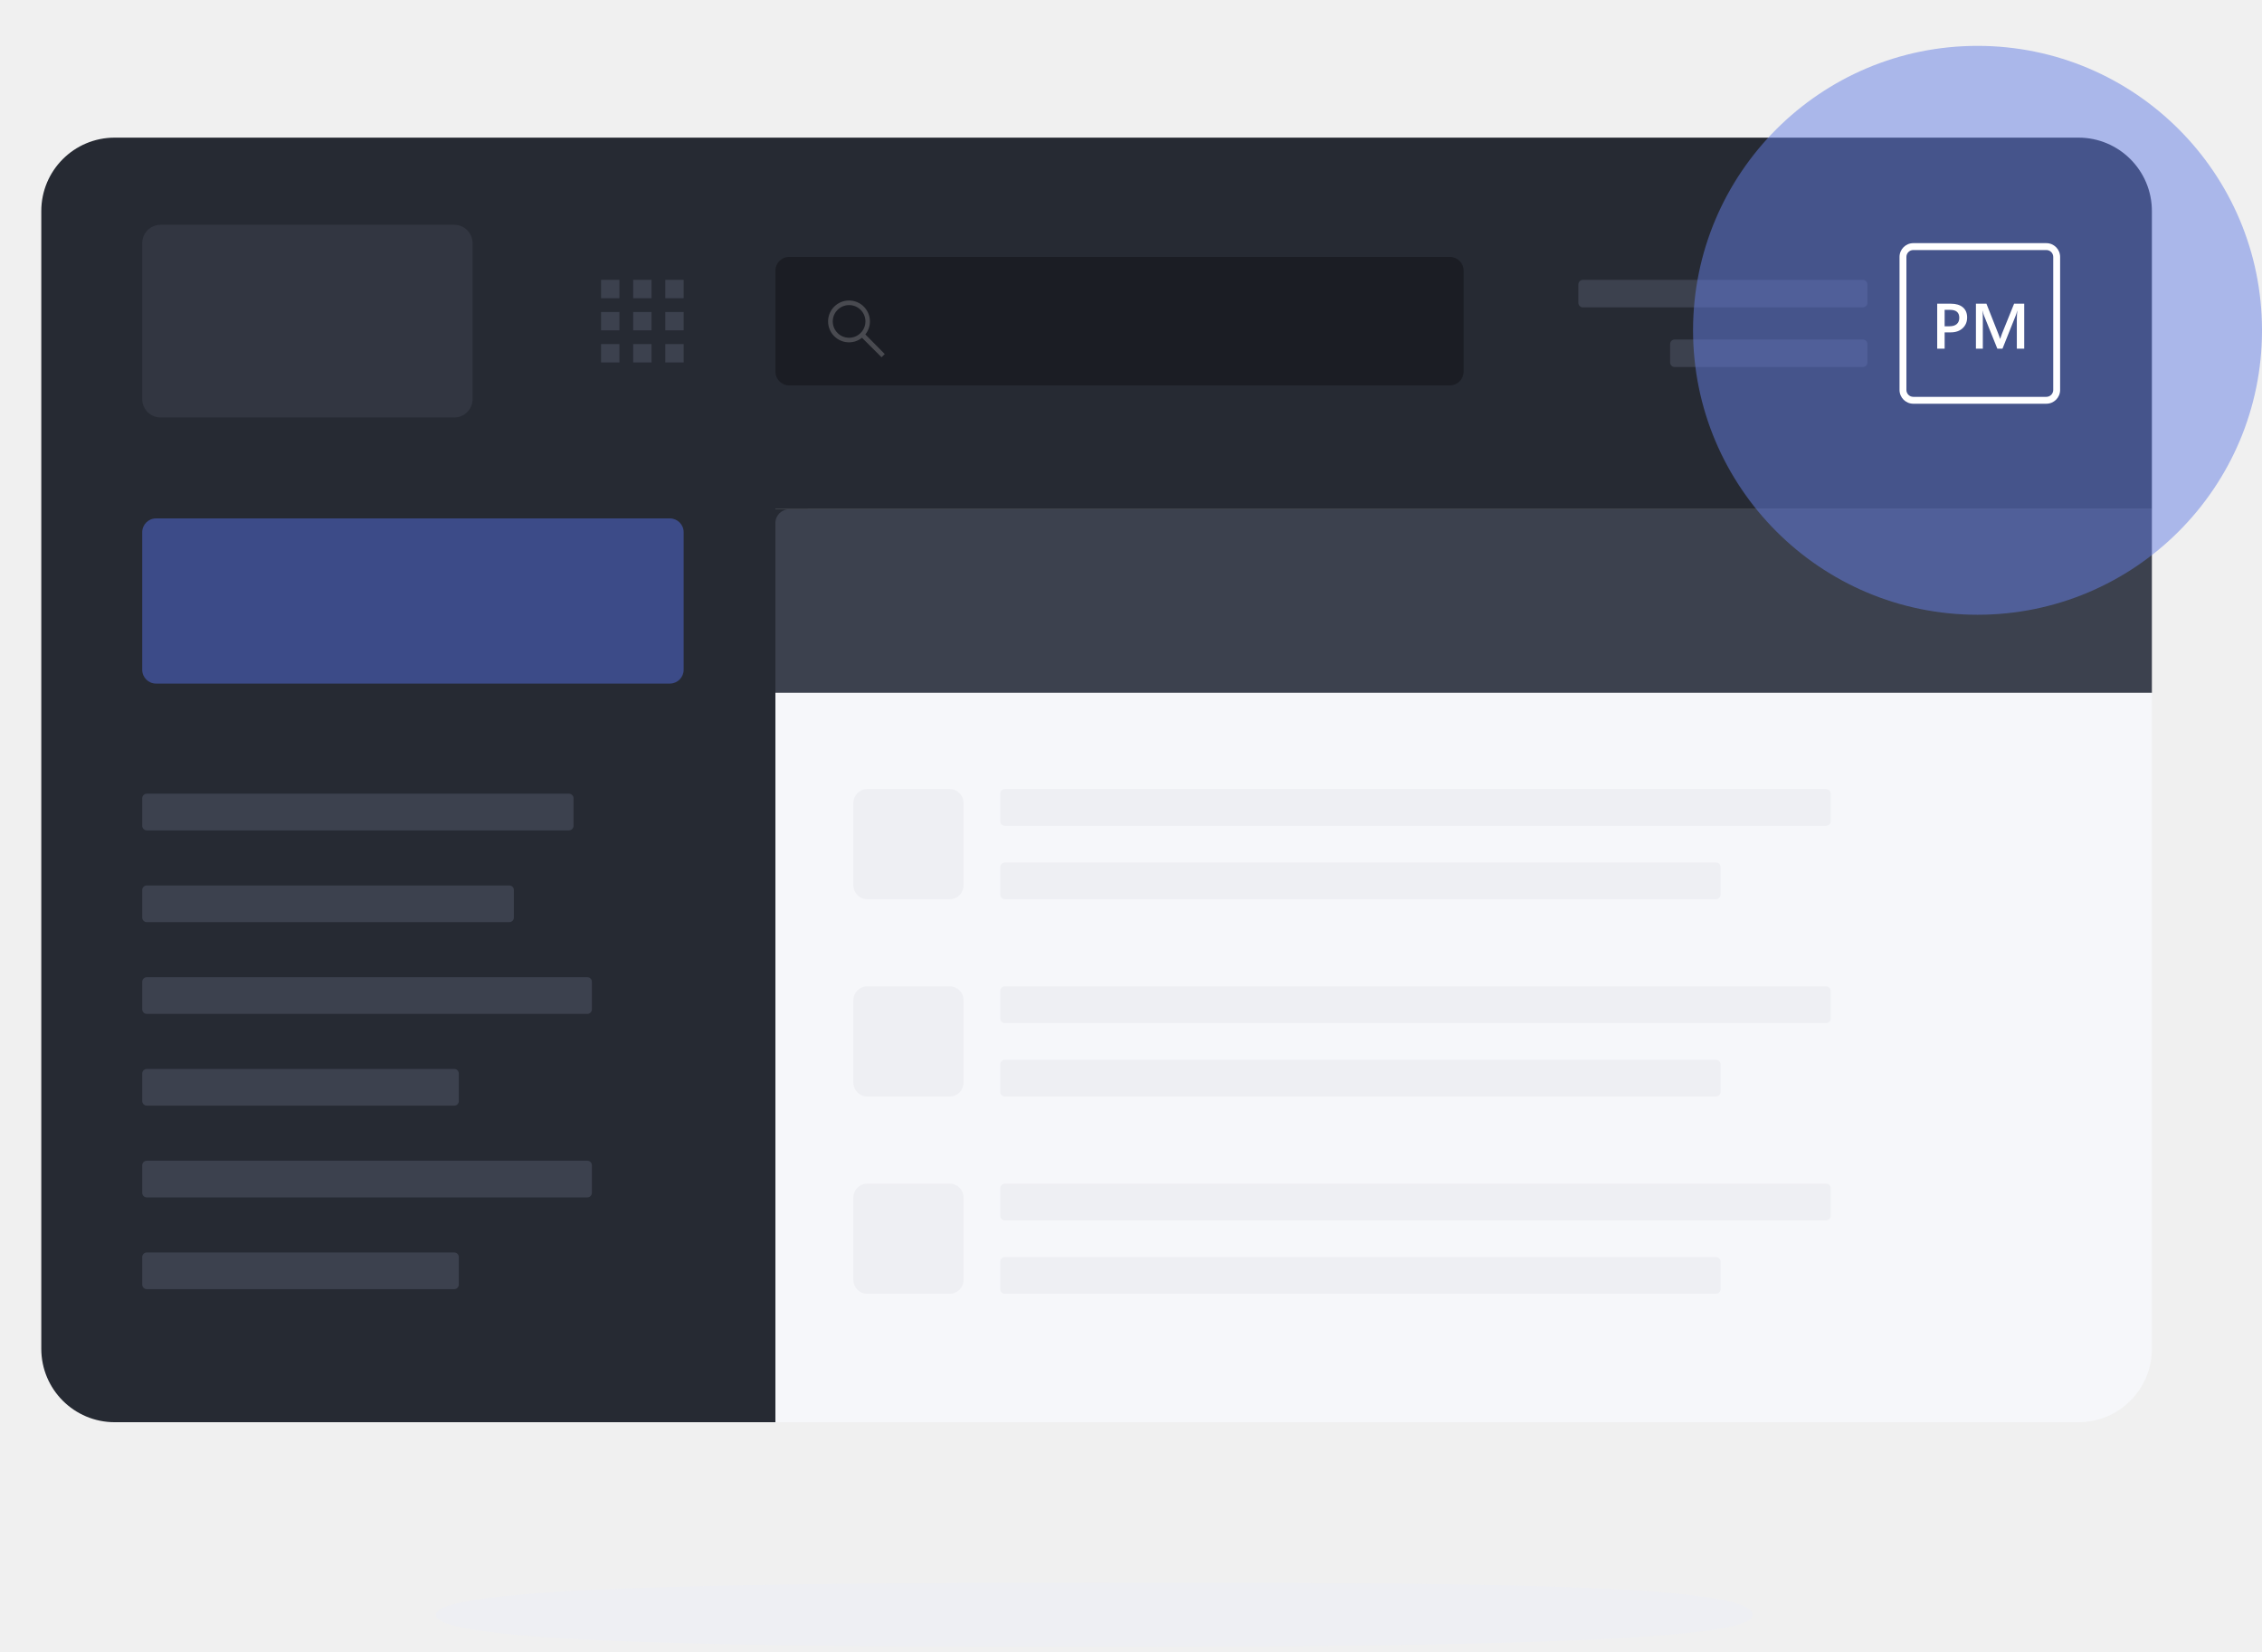
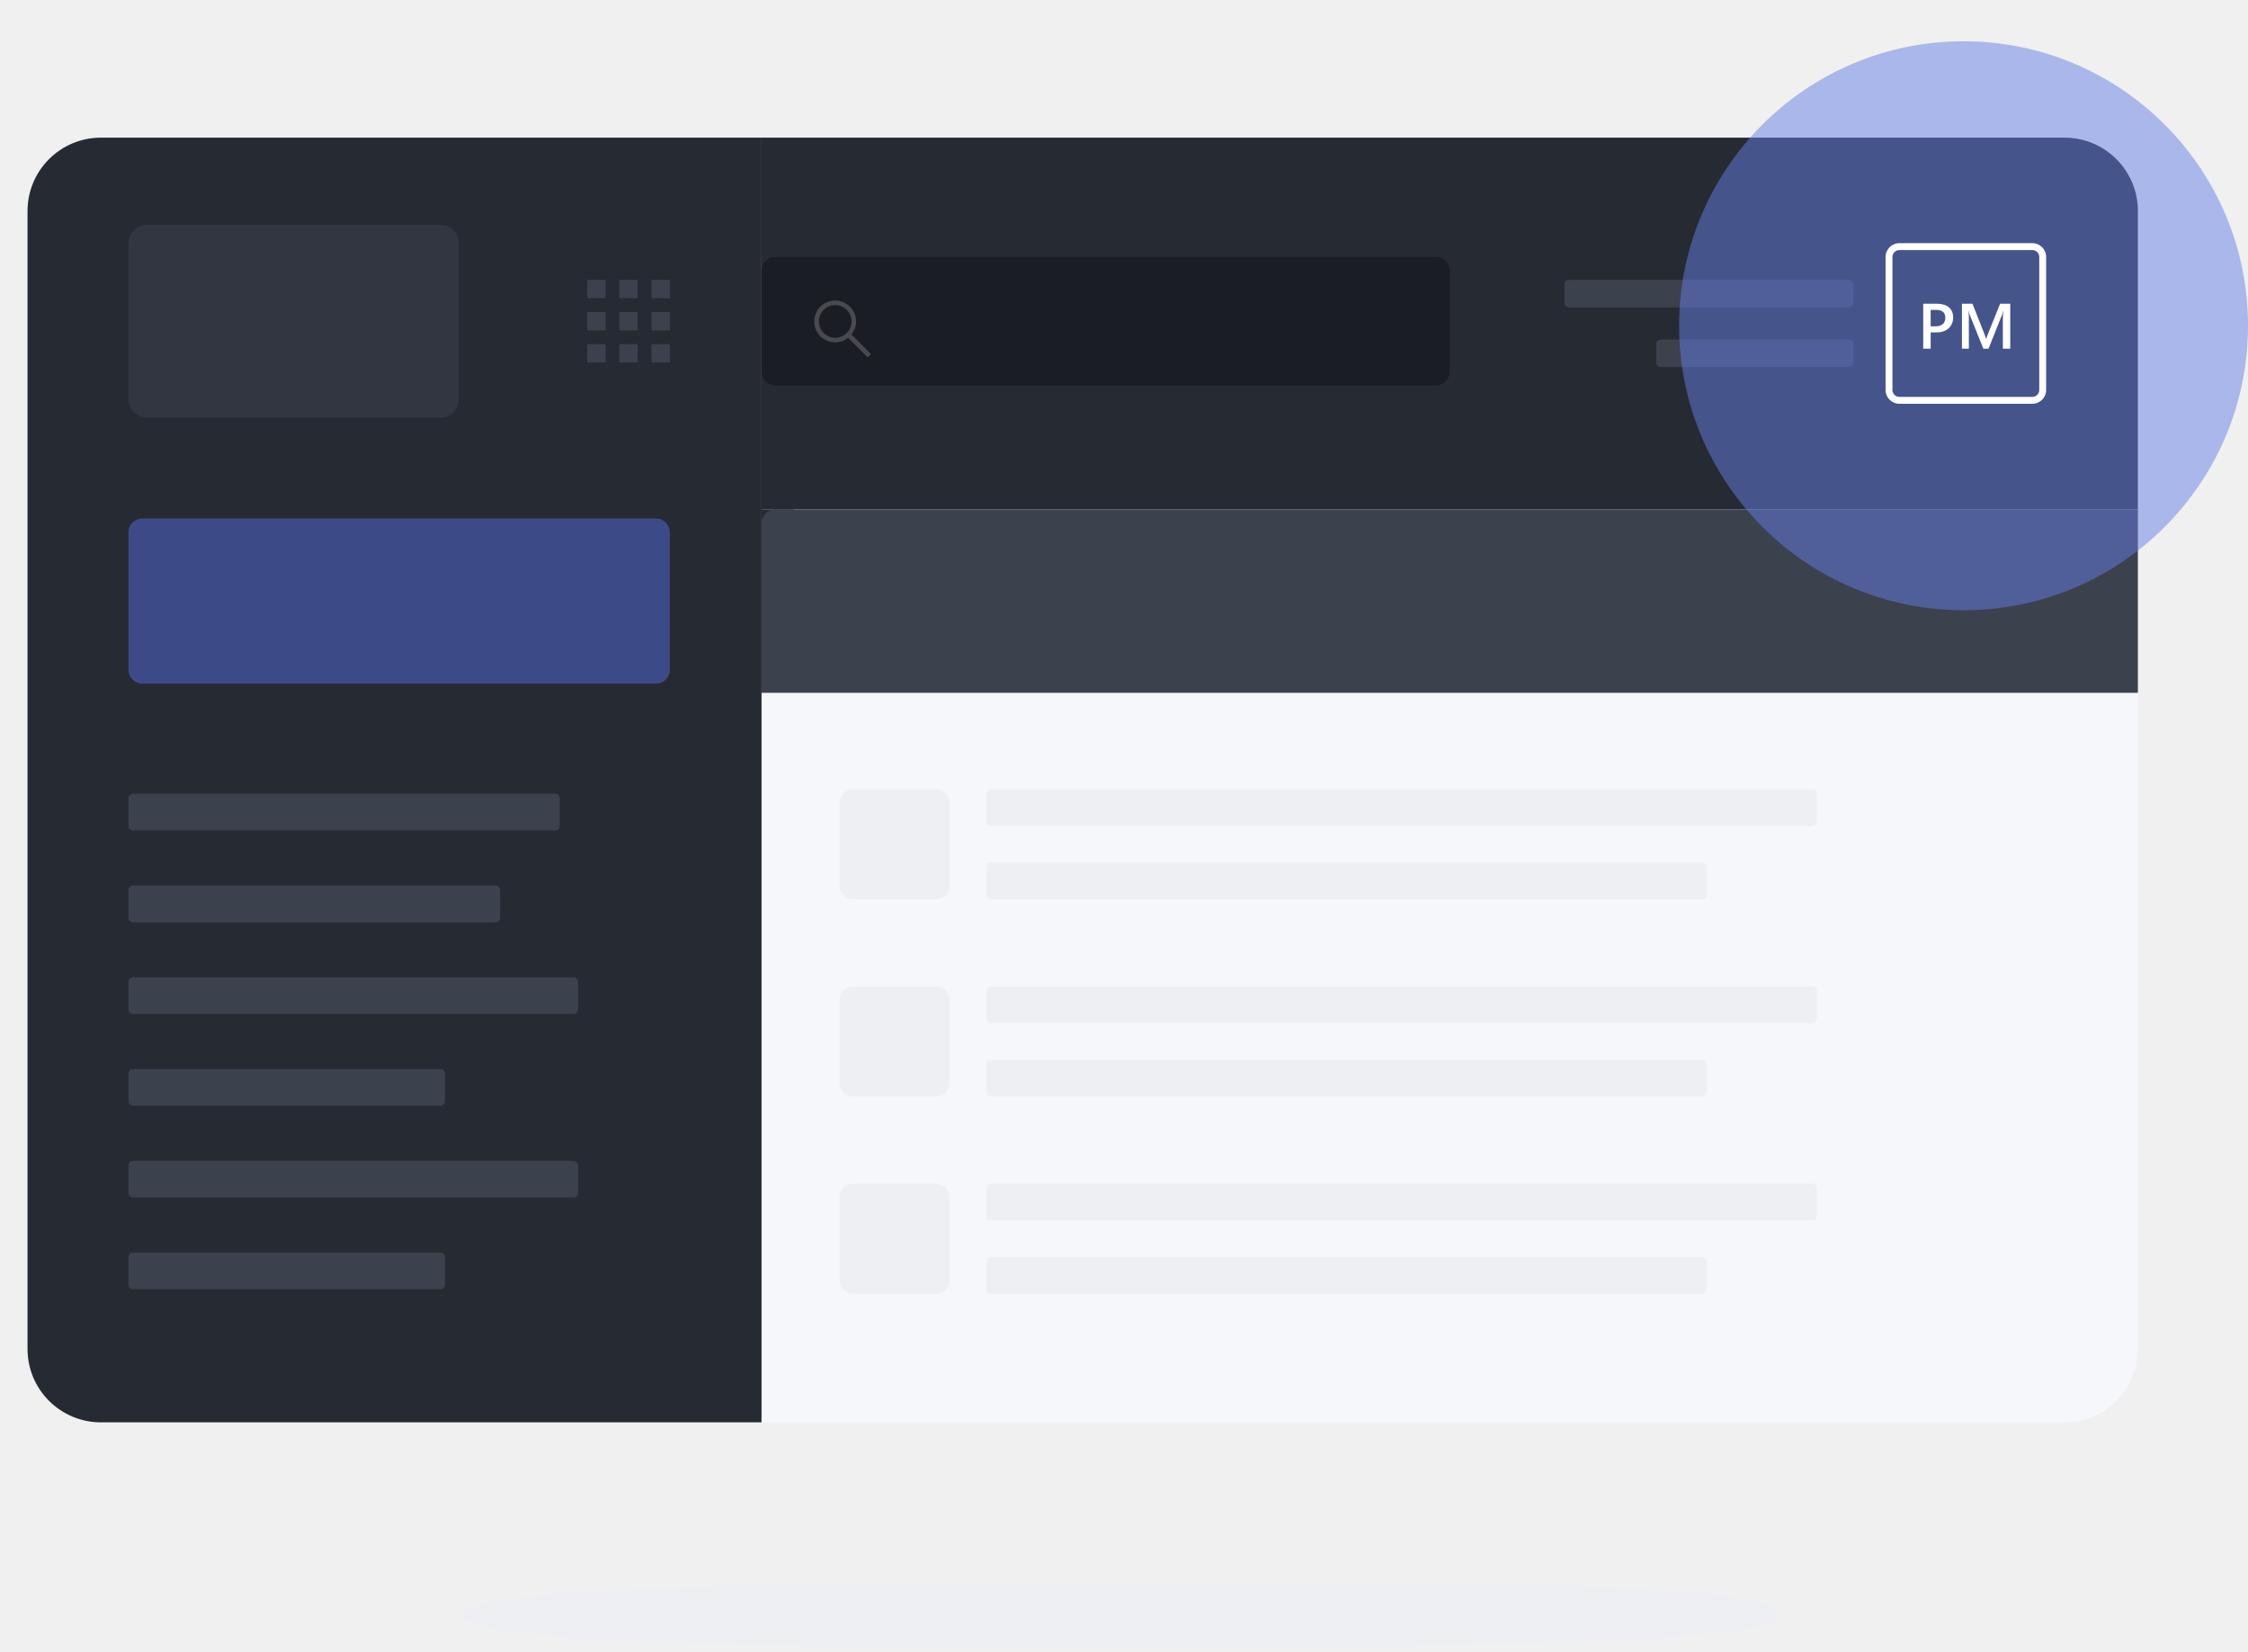
- <svg xmlns="http://www.w3.org/2000/svg" width="493" height="360" fill="none">
-   <defs />
-   <path fill="#262A33" d="M9 46c0-8.837 7.163-16 16-16h144v280H25c-8.837 0-16-7.163-16-16V46z" />
-   <path fill="#F6F7FA" d="M169 151h300v143c0 8.837-7.163 16-16 16H169V151z" />
-   <rect width="118" height="36" x="31" y="113" fill="#3C4B88" rx="3" />
-   <rect width="72" height="42" x="31" y="49" fill="#323641" rx="4" />
-   <path fill="#262A33" d="M169 30h284c8.837 0 16 7.163 16 16v65H169V30z" />
-   <rect width="150" height="28" x="169" y="56" fill="#1B1D24" rx="3" />
-   <path fill="#fff" fill-rule="evenodd" d="M188.6 72.89c.65-.8 1.003-1.8 1-2.83a4.56 4.56 0 10-4.56 4.56 4.467 4.467 0 002.83-1l4.26 4.25.7-.7-4.23-4.28zm-3.54.73a3.56 3.56 0 113.56-3.56 3.57 3.57 0 01-3.56 3.56z" clip-rule="evenodd" opacity=".2" />
-   <rect width="94" height="8" x="31" y="173" fill="#3C414E" rx="1" />
-   <rect width="63" height="6" x="344" y="61" fill="#3C414E" rx="1" />
-   <rect width="98" height="8" x="31" y="213" fill="#3C414E" rx="1" />
-   <rect width="98" height="8" x="31" y="253" fill="#3C414E" rx="1" />
-   <rect width="81" height="8" x="31" y="193" fill="#3C414E" rx="1" />
-   <rect width="43" height="6" x="364" y="74" fill="#3C414E" rx="1" />
-   <rect width="69" height="8" x="31" y="233" fill="#3C414E" rx="1" />
-   <rect width="69" height="8" x="31" y="273" fill="#3C414E" rx="1" />
-   <rect width="181" height="8" x="218" y="172" fill="#EEEFF3" rx="1" />
-   <rect width="157" height="8" x="218" y="188" fill="#EEEFF3" rx="1" />
-   <rect width="24" height="24" x="186" y="172" fill="#EEEFF3" rx="3" />
-   <rect width="181" height="8" x="218" y="215" fill="#EEEFF3" rx="1" />
-   <rect width="157" height="8" x="218" y="231" fill="#EEEFF3" rx="1" />
-   <rect width="24" height="24" x="186" y="215" fill="#EEEFF3" rx="3" />
-   <rect width="181" height="8" x="218" y="258" fill="#EEEFF3" rx="1" />
-   <rect width="157" height="8" x="218" y="274" fill="#EEEFF3" rx="1" />
-   <rect width="24" height="24" x="186" y="258" fill="#EEEFF3" rx="3" />
-   <path fill="#262A33" d="M169 111h7v7h-7z" />
-   <path fill="#3C414E" d="M169 114a3 3 0 013-3h297v40H169v-37z" />
-   <circle cx="431" cy="71.999" r="62" fill="#657EE4" fill-opacity=".5" />
-   <path fill="#3C414E" d="M131 61h4v4h-4zM131 68h4v4h-4zM131 75h4v4h-4zM138 75h4v4h-4zM145 75h4v4h-4zM145 68h4v4h-4zM138 68h4v4h-4zM138 61h4v4h-4zM145 61h4v4h-4z" />
-   <path fill="#fff" fill-rule="evenodd" d="M446 54.5h-29a1.5 1.5 0 00-1.5 1.5v29a1.5 1.5 0 001.5 1.5h29a1.5 1.5 0 001.5-1.5V56a1.5 1.5 0 00-1.5-1.5zM417 53a3 3 0 00-3 3v29a3 3 0 003 3h29a3 3 0 003-3V56a3 3 0 00-3-3h-29z" clip-rule="evenodd" />
-   <path fill="#fff" d="M423.831 72.445V76h-1.62v-9.803h2.974c1.125 0 1.998.262 2.618.786.62.524.929 1.263.929 2.215 0 .953-.323 1.732-.97 2.338-.647.606-1.522.91-2.625.91h-1.306zm0-4.908v3.582h1.053c.697 0 1.228-.162 1.593-.485.364-.324.546-.78.546-1.367 0-1.153-.669-1.73-2.009-1.73h-1.183zM441.178 76h-1.614v-6.344c0-.52.032-1.155.096-1.907h-.027c-.1.428-.189.736-.267.923L436.44 76h-1.121l-2.932-7.273a6.831 6.831 0 01-.26-.978h-.027c.036.392.054 1.032.054 1.92V76h-1.504v-9.803h2.29l2.578 6.529c.196.5.323.875.382 1.12h.035c.168-.514.305-.897.41-1.148l2.625-6.5h2.208V76z" />
-   <path fill="#EEEFF3" d="M382 352c0 3.866-23.917 7-143.5 7-79.253 0-143.5-.891-143.5-7s64.247-7 143.5-7 143.5 0 143.5 7z" />
+ <svg xmlns="http://www.w3.org/2000/svg" width="490" height="360" fill="none">
+   <path d="M6 46c0-8.837 7.163-16 16-16h144v280H22c-8.837 0-16-7.163-16-16V46z" fill="#262A33" />
+   <path d="M166 151h300v143c0 8.837-7.163 16-16 16H166V151z" fill="#F6F7FA" />
+   <rect x="28" y="113" width="118" height="36" rx="3" fill="#3C4B88" />
+   <rect x="28" y="49" width="72" height="42" rx="4" fill="#323641" />
+   <path d="M166 30h284c8.837 0 16 7.163 16 16v65H166V30z" fill="#262A33" />
+   <rect x="166" y="56" width="150" height="28" rx="3" fill="#1B1D24" />
+   <path fill-rule="evenodd" clip-rule="evenodd" d="M185.6 72.89c.65-.8 1.003-1.8 1-2.83a4.56 4.56 0 1 0-4.56 4.56 4.467 4.467 0 0 0 2.83-1l4.26 4.25.7-.7-4.23-4.28zm-3.54.73a3.56 3.56 0 1 1 3.56-3.56 3.57 3.57 0 0 1-3.56 3.56z" fill="#fff" opacity=".2" />
+   <rect x="28" y="173" width="94" height="8" rx="1" fill="#3C414E" />
+   <rect x="341" y="61" width="63" height="6" rx="1" fill="#3C414E" />
+   <rect x="28" y="213" width="98" height="8" rx="1" fill="#3C414E" />
+   <rect x="28" y="253" width="98" height="8" rx="1" fill="#3C414E" />
+   <rect x="28" y="193" width="81" height="8" rx="1" fill="#3C414E" />
+   <rect x="361" y="74" width="43" height="6" rx="1" fill="#3C414E" />
+   <rect x="28" y="233" width="69" height="8" rx="1" fill="#3C414E" />
+   <rect x="28" y="273" width="69" height="8" rx="1" fill="#3C414E" />
+   <rect x="215" y="172" width="181" height="8" rx="1" fill="#EEEFF3" />
+   <rect x="215" y="188" width="157" height="8" rx="1" fill="#EEEFF3" />
+   <rect x="183" y="172" width="24" height="24" rx="3" fill="#EEEFF3" />
+   <rect x="215" y="215" width="181" height="8" rx="1" fill="#EEEFF3" />
+   <rect x="215" y="231" width="157" height="8" rx="1" fill="#EEEFF3" />
+   <rect x="183" y="215" width="24" height="24" rx="3" fill="#EEEFF3" />
+   <rect x="215" y="258" width="181" height="8" rx="1" fill="#EEEFF3" />
+   <rect x="215" y="274" width="157" height="8" rx="1" fill="#EEEFF3" />
+   <rect x="183" y="258" width="24" height="24" rx="3" fill="#EEEFF3" />
+   <path fill="#262A33" d="M166 111H173V118H166z" />
+   <path d="M166 114a3 3 0 0 1 3-3h297v40H166v-37z" fill="#3C414E" />
+   <circle cx="428" cy="70.999" r="62" fill="#657EE4" fill-opacity=".5" />
+   <path fill="#3C414E" d="M128 61H132V65H128z" />
+   <path fill="#3C414E" d="M128 68H132V72H128z" />
+   <path fill="#3C414E" d="M128 75H132V79H128z" />
+   <path fill="#3C414E" d="M135 75H139V79H135z" />
+   <path fill="#3C414E" d="M142 75H146V79H142z" />
+   <path fill="#3C414E" d="M142 68H146V72H142z" />
+   <path fill="#3C414E" d="M135 68H139V72H135z" />
+   <path fill="#3C414E" d="M135 61H139V65H135z" />
+   <path fill="#3C414E" d="M142 61H146V65H142z" />
+   <path fill-rule="evenodd" clip-rule="evenodd" d="M443 54.5h-29a1.5 1.5 0 0 0-1.5 1.5v29a1.5 1.5 0 0 0 1.5 1.5h29a1.5 1.5 0 0 0 1.5-1.5V56a1.5 1.5 0 0 0-1.5-1.5zM414 53a3 3 0 0 0-3 3v29a3 3 0 0 0 3 3h29a3 3 0 0 0 3-3V56a3 3 0 0 0-3-3h-29z" fill="#fff" />
+   <path d="M420.831 72.445V76h-1.62v-9.803h2.974c1.125 0 1.998.262 2.618.786.62.524.929 1.263.929 2.215 0 .953-.323 1.732-.97 2.338-.647.606-1.522.91-2.625.91h-1.306zm0-4.908v3.582h1.053c.697 0 1.228-.162 1.593-.485.364-.324.546-.78.546-1.367 0-1.153-.669-1.73-2.009-1.73h-1.183zM438.178 76h-1.614v-6.344c0-.52.032-1.155.096-1.907h-.027c-.1.428-.189.736-.267.923L433.44 76h-1.121l-2.932-7.273a6.831 6.831 0 0 1-.26-.978h-.027c.036.392.054 1.032.054 1.92V76h-1.504v-9.803h2.29l2.578 6.529c.196.5.323.875.382 1.12h.035c.168-.514.305-.897.41-1.148l2.625-6.5h2.208V76z" fill="#fff" />
+   <path d="M388 352c0 3.866-23.917 7-143.5 7-79.253 0-143.5-.891-143.5-7s64.247-7 143.5-7 143.5 0 143.5 7z" fill="#EEEFF3" />
</svg>
